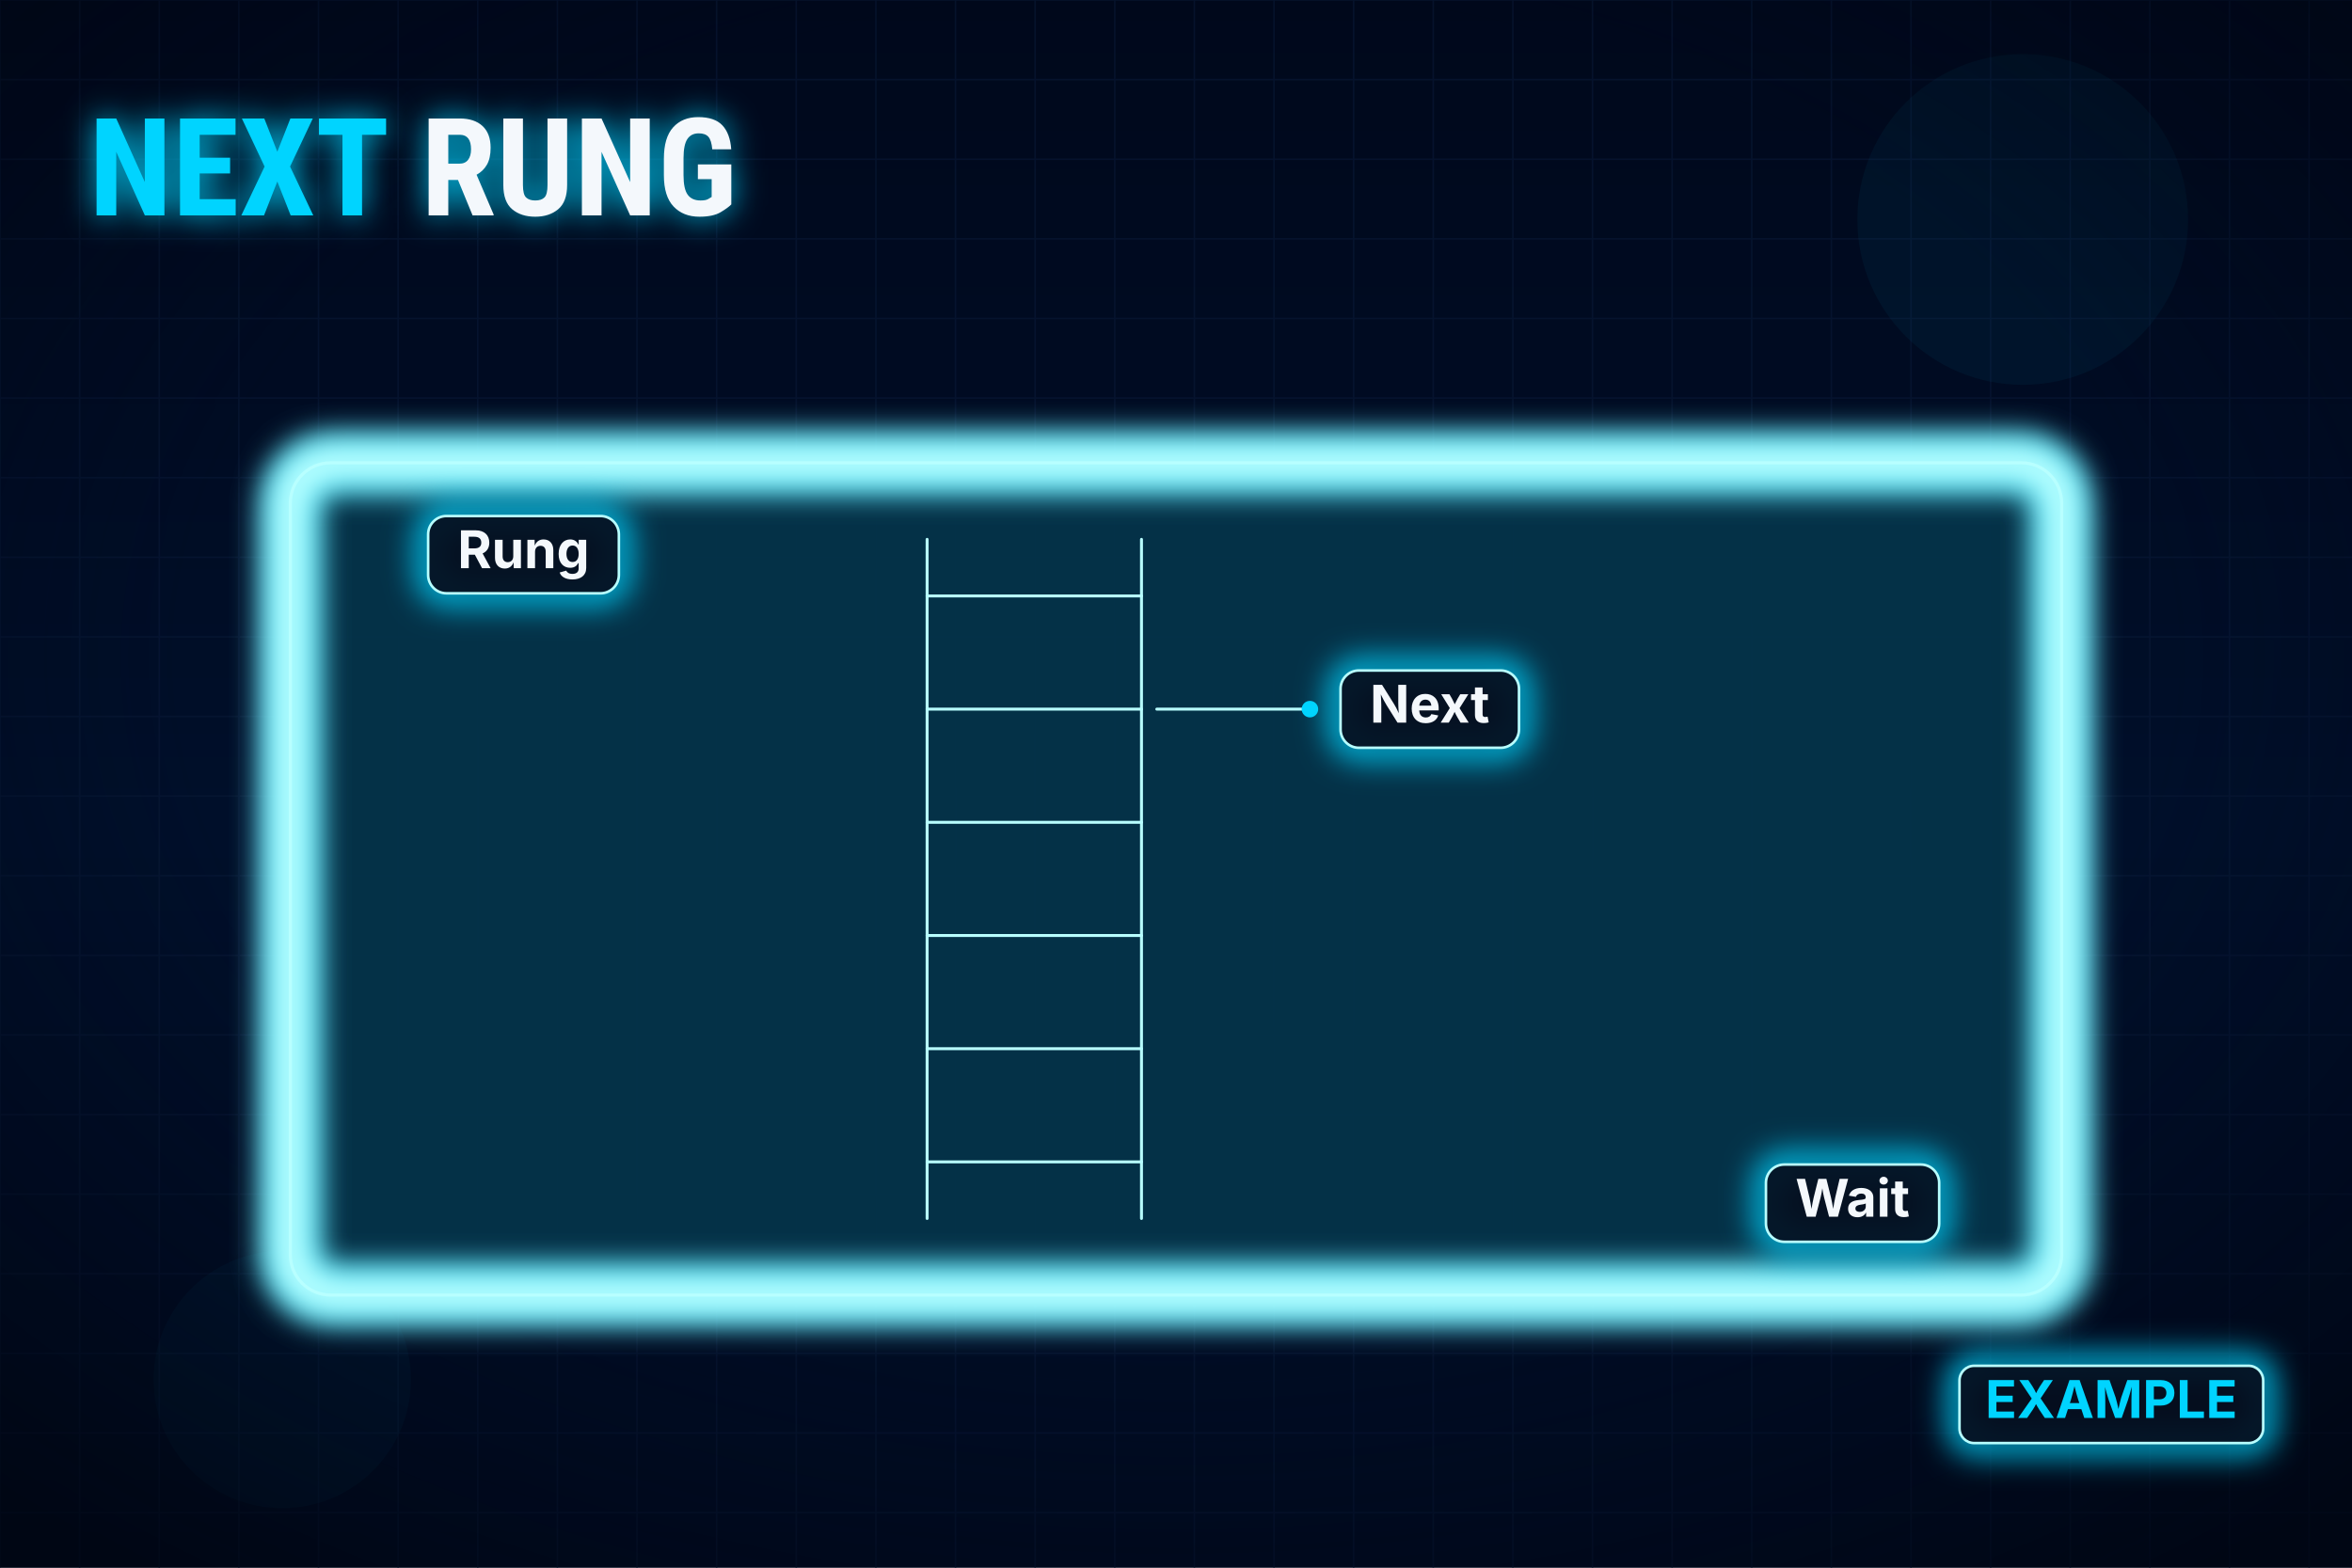
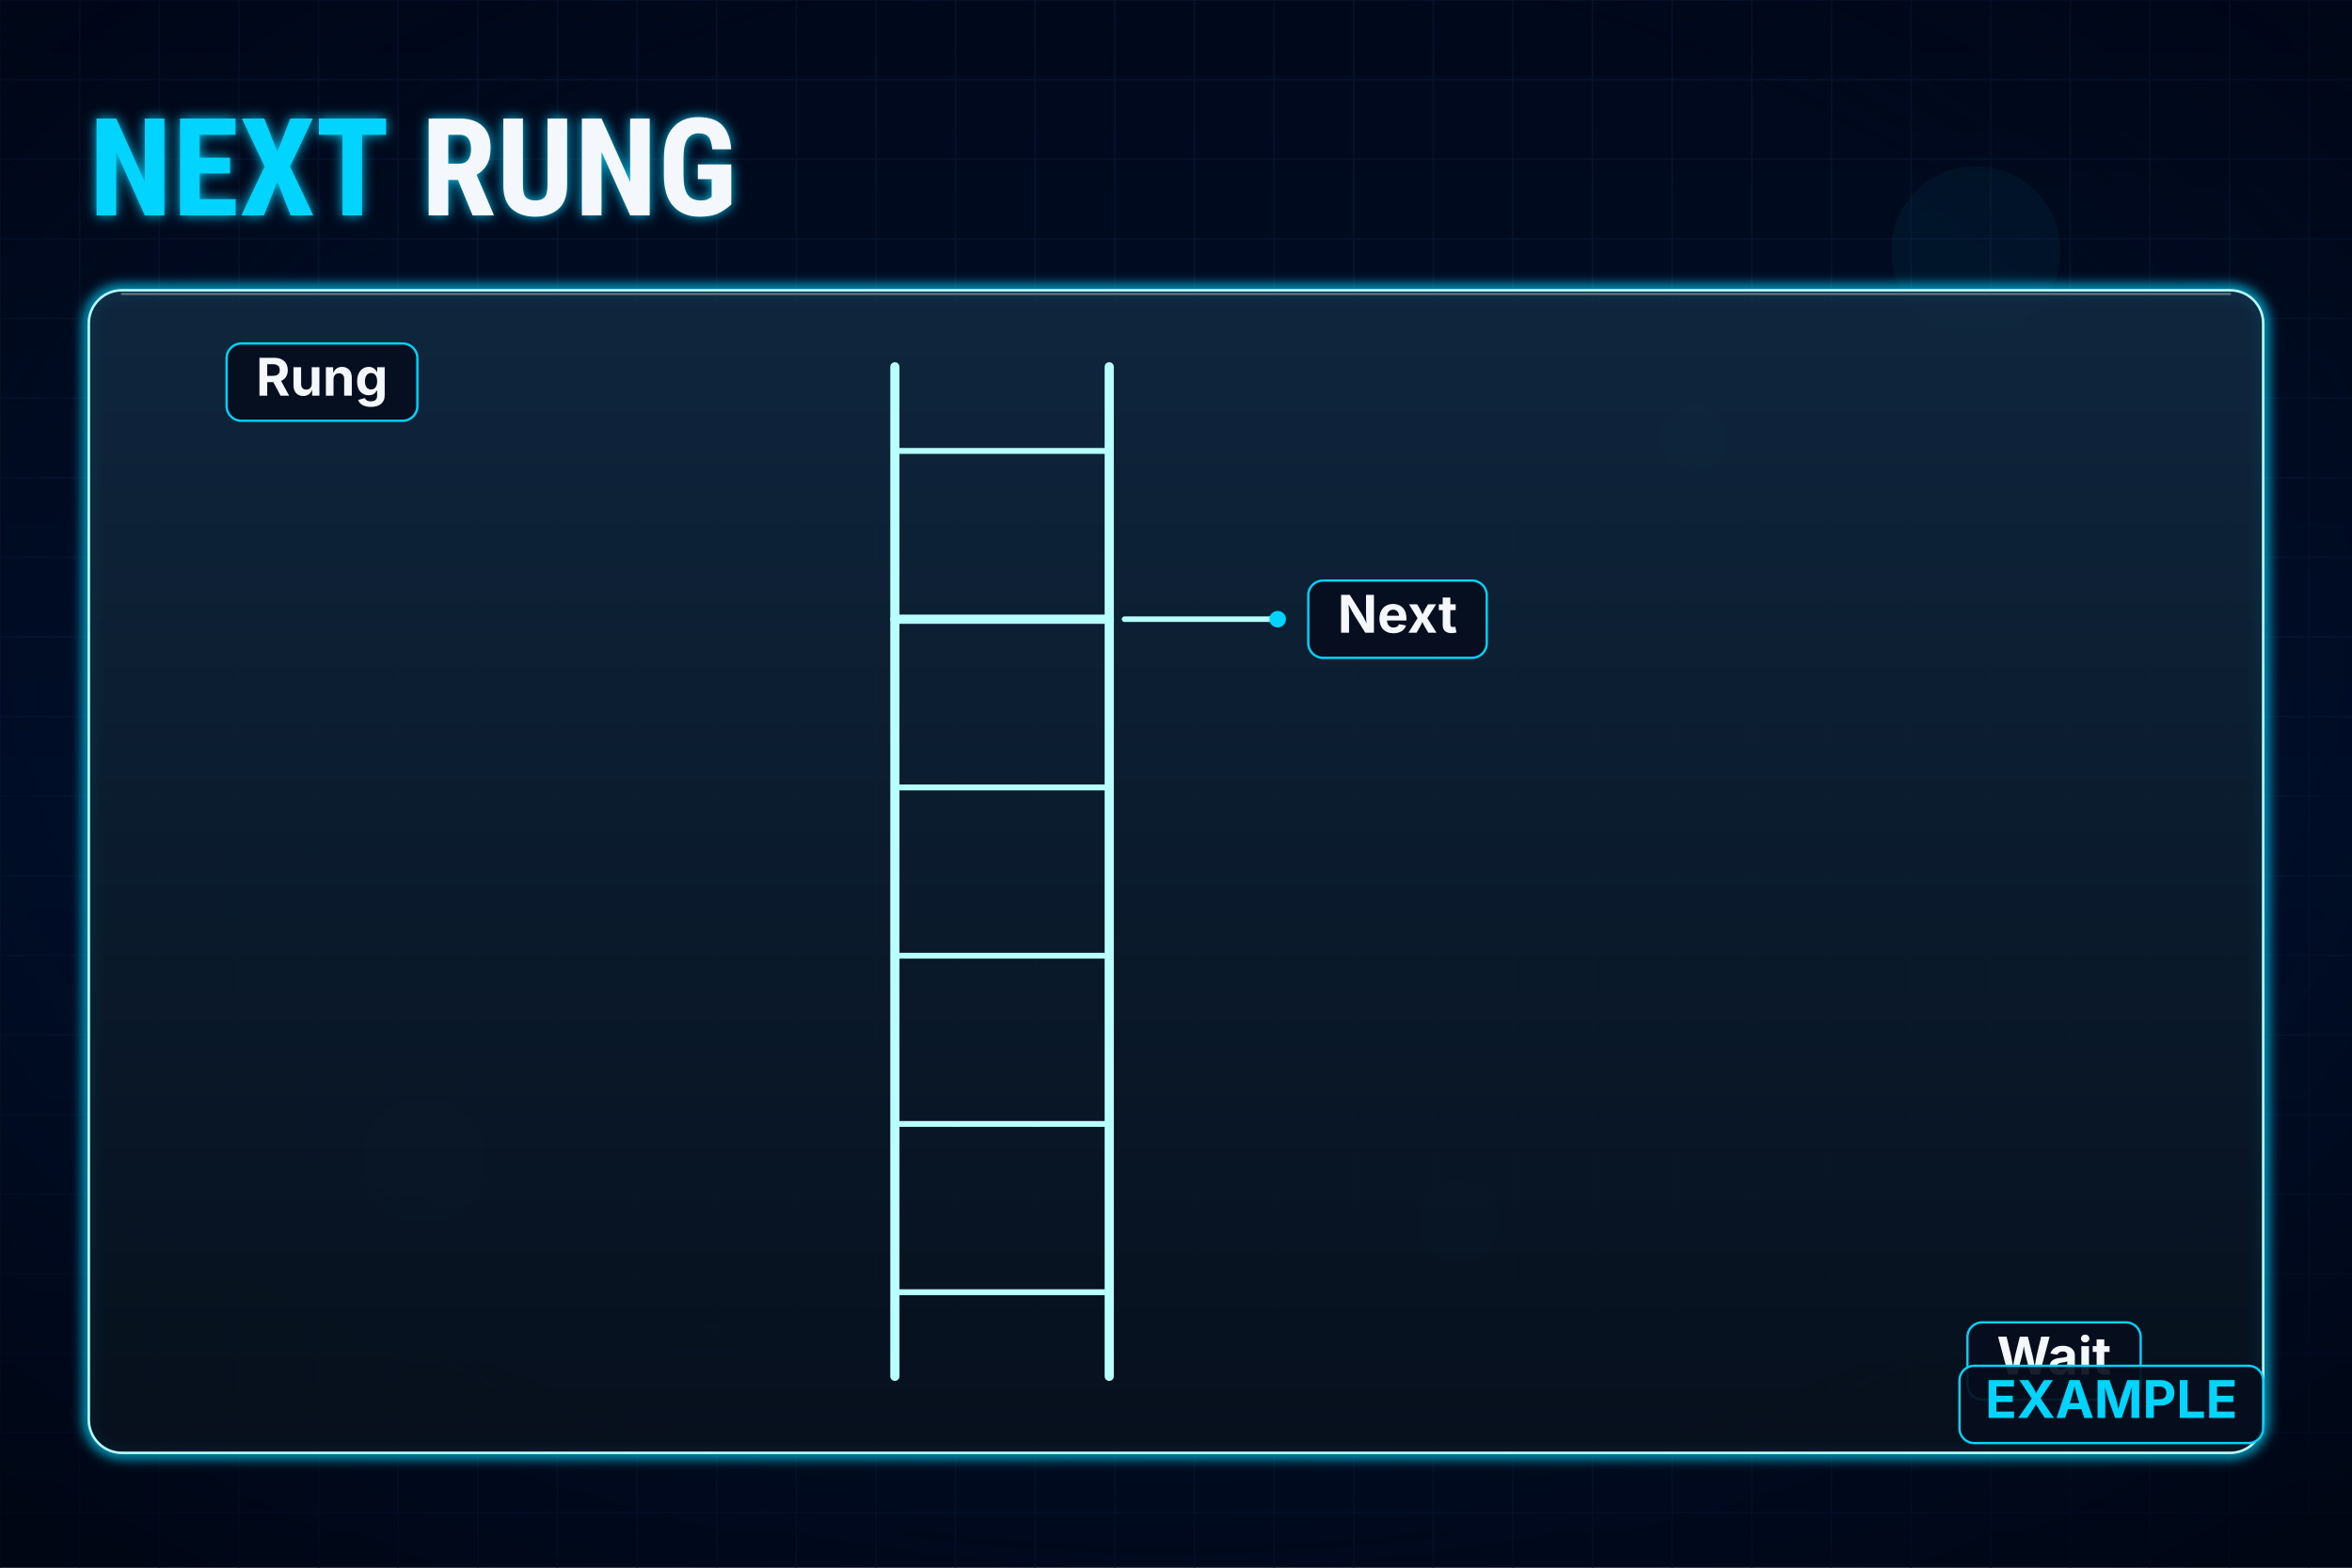
<svg xmlns="http://www.w3.org/2000/svg" width="1536" height="1024" viewBox="0 0 1536 1024">
  <defs>
    <style>
@font-face { font-family: "Inter"; src: url("file:///agent/repos/claude/skills/illustration-engine/illustration_engine/assets/fonts/Inter-Regular.ttf") format("truetype"); font-weight: 400; font-style: normal; }
@font-face { font-family: "Inter"; src: url("file:///agent/repos/claude/skills/illustration-engine/illustration_engine/assets/fonts/Inter-SemiBold.ttf") format("truetype"); font-weight: 600; font-style: normal; }
@font-face { font-family: "Inter"; src: url("file:///agent/repos/claude/skills/illustration-engine/illustration_engine/assets/fonts/Inter-Bold.ttf") format("truetype"); font-weight: 700; font-style: normal; }
@font-face { font-family: "Roboto Condensed"; src: url("file:///agent/repos/claude/skills/illustration-engine/illustration_engine/assets/fonts/RobotoCondensed-Bold.ttf") format("truetype"); font-weight: 700; font-style: normal; }
</style>
    <linearGradient id="bg1" x1="0" y1="0" x2="0" y2="1">
      <stop offset="0%" stop-color="#00081B" />
      <stop offset="52%" stop-color="#000F2A" />
      <stop offset="100%" stop-color="#000B21" />
    </linearGradient>
    <radialGradient id="vig2" cx="50%" cy="42%" r="72%">
      <stop offset="58%" stop-color="#00081B" stop-opacity="0" />
      <stop offset="100%" stop-color="#00040F" stop-opacity="0.72" />
    </radialGradient>
    <filter id="bloom" x="-150%" y="-150%" width="400%" height="400%" color-interpolation-filters="sRGB">
-       <feGaussianBlur in="SourceGraphic" stdDeviation="10" />
+       <feGaussianBlur in="SourceGraphic" stdDeviation="4" />
    </filter>
+     <linearGradient id="glass3" x1="0" y1="0" x2="0" y2="1">
+       <stop offset="0%" stop-color="#10283F" />
+       <stop offset="100%" stop-color="#07101C" />
+     </linearGradient>
  </defs>
  <rect x="0" y="0" width="1536" height="1024" rx="0" ry="0" fill="url(#bg1)" fill-opacity="1" stroke="none" stroke-width="0" stroke-opacity="1" />
  <g opacity="0.55">
    <line x1="0" y1="0" x2="0" y2="1024" stroke="#0A1A38" stroke-width="1" stroke-linecap="round" stroke-opacity="1" />
    <line x1="52" y1="0" x2="52" y2="1024" stroke="#0A1A38" stroke-width="1" stroke-linecap="round" stroke-opacity="1" />
    <line x1="104" y1="0" x2="104" y2="1024" stroke="#0A1A38" stroke-width="1" stroke-linecap="round" stroke-opacity="1" />
    <line x1="156" y1="0" x2="156" y2="1024" stroke="#0A1A38" stroke-width="1" stroke-linecap="round" stroke-opacity="1" />
    <line x1="208" y1="0" x2="208" y2="1024" stroke="#0A1A38" stroke-width="1" stroke-linecap="round" stroke-opacity="1" />
    <line x1="260" y1="0" x2="260" y2="1024" stroke="#0A1A38" stroke-width="1" stroke-linecap="round" stroke-opacity="1" />
    <line x1="312" y1="0" x2="312" y2="1024" stroke="#0A1A38" stroke-width="1" stroke-linecap="round" stroke-opacity="1" />
    <line x1="364" y1="0" x2="364" y2="1024" stroke="#0A1A38" stroke-width="1" stroke-linecap="round" stroke-opacity="1" />
    <line x1="416" y1="0" x2="416" y2="1024" stroke="#0A1A38" stroke-width="1" stroke-linecap="round" stroke-opacity="1" />
    <line x1="468" y1="0" x2="468" y2="1024" stroke="#0A1A38" stroke-width="1" stroke-linecap="round" stroke-opacity="1" />
    <line x1="520" y1="0" x2="520" y2="1024" stroke="#0A1A38" stroke-width="1" stroke-linecap="round" stroke-opacity="1" />
    <line x1="572" y1="0" x2="572" y2="1024" stroke="#0A1A38" stroke-width="1" stroke-linecap="round" stroke-opacity="1" />
    <line x1="624" y1="0" x2="624" y2="1024" stroke="#0A1A38" stroke-width="1" stroke-linecap="round" stroke-opacity="1" />
    <line x1="676" y1="0" x2="676" y2="1024" stroke="#0A1A38" stroke-width="1" stroke-linecap="round" stroke-opacity="1" />
    <line x1="728" y1="0" x2="728" y2="1024" stroke="#0A1A38" stroke-width="1" stroke-linecap="round" stroke-opacity="1" />
    <line x1="780" y1="0" x2="780" y2="1024" stroke="#0A1A38" stroke-width="1" stroke-linecap="round" stroke-opacity="1" />
    <line x1="832" y1="0" x2="832" y2="1024" stroke="#0A1A38" stroke-width="1" stroke-linecap="round" stroke-opacity="1" />
    <line x1="884" y1="0" x2="884" y2="1024" stroke="#0A1A38" stroke-width="1" stroke-linecap="round" stroke-opacity="1" />
    <line x1="936" y1="0" x2="936" y2="1024" stroke="#0A1A38" stroke-width="1" stroke-linecap="round" stroke-opacity="1" />
    <line x1="988" y1="0" x2="988" y2="1024" stroke="#0A1A38" stroke-width="1" stroke-linecap="round" stroke-opacity="1" />
    <line x1="1040" y1="0" x2="1040" y2="1024" stroke="#0A1A38" stroke-width="1" stroke-linecap="round" stroke-opacity="1" />
    <line x1="1092" y1="0" x2="1092" y2="1024" stroke="#0A1A38" stroke-width="1" stroke-linecap="round" stroke-opacity="1" />
    <line x1="1144" y1="0" x2="1144" y2="1024" stroke="#0A1A38" stroke-width="1" stroke-linecap="round" stroke-opacity="1" />
    <line x1="1196" y1="0" x2="1196" y2="1024" stroke="#0A1A38" stroke-width="1" stroke-linecap="round" stroke-opacity="1" />
    <line x1="1248" y1="0" x2="1248" y2="1024" stroke="#0A1A38" stroke-width="1" stroke-linecap="round" stroke-opacity="1" />
    <line x1="1300" y1="0" x2="1300" y2="1024" stroke="#0A1A38" stroke-width="1" stroke-linecap="round" stroke-opacity="1" />
    <line x1="1352" y1="0" x2="1352" y2="1024" stroke="#0A1A38" stroke-width="1" stroke-linecap="round" stroke-opacity="1" />
    <line x1="1404" y1="0" x2="1404" y2="1024" stroke="#0A1A38" stroke-width="1" stroke-linecap="round" stroke-opacity="1" />
    <line x1="1456" y1="0" x2="1456" y2="1024" stroke="#0A1A38" stroke-width="1" stroke-linecap="round" stroke-opacity="1" />
    <line x1="1508" y1="0" x2="1508" y2="1024" stroke="#0A1A38" stroke-width="1" stroke-linecap="round" stroke-opacity="1" />
    <line x1="0" y1="0" x2="1536" y2="0" stroke="#0A1A38" stroke-width="1" stroke-linecap="round" stroke-opacity="1" />
    <line x1="0" y1="52" x2="1536" y2="52" stroke="#0A1A38" stroke-width="1" stroke-linecap="round" stroke-opacity="1" />
    <line x1="0" y1="104" x2="1536" y2="104" stroke="#0A1A38" stroke-width="1" stroke-linecap="round" stroke-opacity="1" />
    <line x1="0" y1="156" x2="1536" y2="156" stroke="#0A1A38" stroke-width="1" stroke-linecap="round" stroke-opacity="1" />
    <line x1="0" y1="208" x2="1536" y2="208" stroke="#0A1A38" stroke-width="1" stroke-linecap="round" stroke-opacity="1" />
    <line x1="0" y1="260" x2="1536" y2="260" stroke="#0A1A38" stroke-width="1" stroke-linecap="round" stroke-opacity="1" />
    <line x1="0" y1="312" x2="1536" y2="312" stroke="#0A1A38" stroke-width="1" stroke-linecap="round" stroke-opacity="1" />
    <line x1="0" y1="364" x2="1536" y2="364" stroke="#0A1A38" stroke-width="1" stroke-linecap="round" stroke-opacity="1" />
    <line x1="0" y1="416" x2="1536" y2="416" stroke="#0A1A38" stroke-width="1" stroke-linecap="round" stroke-opacity="1" />
    <line x1="0" y1="468" x2="1536" y2="468" stroke="#0A1A38" stroke-width="1" stroke-linecap="round" stroke-opacity="1" />
    <line x1="0" y1="520" x2="1536" y2="520" stroke="#0A1A38" stroke-width="1" stroke-linecap="round" stroke-opacity="1" />
    <line x1="0" y1="572" x2="1536" y2="572" stroke="#0A1A38" stroke-width="1" stroke-linecap="round" stroke-opacity="1" />
    <line x1="0" y1="624" x2="1536" y2="624" stroke="#0A1A38" stroke-width="1" stroke-linecap="round" stroke-opacity="1" />
    <line x1="0" y1="676" x2="1536" y2="676" stroke="#0A1A38" stroke-width="1" stroke-linecap="round" stroke-opacity="1" />
    <line x1="0" y1="728" x2="1536" y2="728" stroke="#0A1A38" stroke-width="1" stroke-linecap="round" stroke-opacity="1" />
    <line x1="0" y1="780" x2="1536" y2="780" stroke="#0A1A38" stroke-width="1" stroke-linecap="round" stroke-opacity="1" />
    <line x1="0" y1="832" x2="1536" y2="832" stroke="#0A1A38" stroke-width="1" stroke-linecap="round" stroke-opacity="1" />
    <line x1="0" y1="884" x2="1536" y2="884" stroke="#0A1A38" stroke-width="1" stroke-linecap="round" stroke-opacity="1" />
    <line x1="0" y1="936" x2="1536" y2="936" stroke="#0A1A38" stroke-width="1" stroke-linecap="round" stroke-opacity="1" />
    <line x1="0" y1="988" x2="1536" y2="988" stroke="#0A1A38" stroke-width="1" stroke-linecap="round" stroke-opacity="1" />
  </g>
-   <circle cx="1320.96" cy="143.36" r="108" fill="#00D4FF" fill-opacity="0.045" stroke="none" stroke-width="0" />
-   <circle cx="184.32" cy="901.12" r="84" fill="#00D4FF" fill-opacity="0.045" stroke="none" stroke-width="0" />
+   <circle cx="1290.24" cy="163.84" r="55.2" fill="#00D4FF" fill-opacity="0.05" stroke="none" stroke-width="0" />
+   <circle cx="1105.92" cy="286.72" r="21.6" fill="#00D4FF" fill-opacity="0.05" stroke="none" stroke-width="0" />
+   <circle cx="276.48" cy="757.76" r="40.8" fill="#00D4FF" fill-opacity="0.05" stroke="none" stroke-width="0" />
+   <circle cx="460.8" cy="880.64" r="16.8" fill="#00D4FF" fill-opacity="0.05" stroke="none" stroke-width="0" />
+   <circle cx="952.32" cy="798.72" r="26.4" fill="#00D4FF" fill-opacity="0.05" stroke="none" stroke-width="0" />
  <rect x="0" y="0" width="1536" height="1024" rx="0" ry="0" fill="url(#vig2)" fill-opacity="1" stroke="none" stroke-width="0" stroke-opacity="1" />
  <text x="58" y="140.68" fill="#00D4FF" fill-opacity="0.9" font-family="Roboto Condensed" font-weight="700" font-size="89" text-anchor="start" filter="url(#bloom)">NEXT</text>
  <text x="58" y="140.68" fill="#00D4FF" fill-opacity="1" font-family="Roboto Condensed" font-weight="700" font-size="89" text-anchor="start">NEXT</text>
  <text x="274.81" y="140.68" fill="#00D4FF" fill-opacity="0.9" font-family="Roboto Condensed" font-weight="700" font-size="89" text-anchor="start" filter="url(#bloom)">RUNG</text>
  <text x="274.81" y="140.68" fill="#F4F8FC" fill-opacity="1" font-family="Roboto Condensed" font-weight="700" font-size="89" text-anchor="start">RUNG</text>
-   <rect x="189.6" y="302.3" width="1156.8" height="543.6" rx="26.4" ry="26.4" fill="#060E1E" fill-opacity="0.9" stroke="none" stroke-width="0" stroke-opacity="1" />
-   <rect x="189.6" y="302.3" width="1156.8" height="543.6" rx="26.4" ry="26.4" fill="#00D4FF" fill-opacity="0.18" stroke="none" stroke-width="0" stroke-opacity="1" />
-   <rect x="189.6" y="302.3" width="1156.8" height="543.6" rx="26.4" ry="26.4" fill="none" fill-opacity="0.8" stroke="#00D4FF" stroke-width="32" stroke-opacity="1" filter="url(#bloom)" />
-   <rect x="189.6" y="302.3" width="1156.8" height="543.6" rx="26.4" ry="26.4" fill="none" fill-opacity="0.55" stroke="#B8FFFF" stroke-width="32" stroke-opacity="1" filter="url(#bloom)" />
-   <rect x="189.6" y="302.3" width="1156.8" height="543.6" rx="26.4" ry="26.4" fill="none" fill-opacity="1" stroke="#B8FFFF" stroke-width="2.04" stroke-opacity="1" />
-   <line x1="605.46" y1="352.3" x2="605.46" y2="795.9" stroke="#00D4FF" stroke-width="32" stroke-linecap="round" stroke-opacity="0.85" filter="url(#bloom)" />
-   <line x1="605.46" y1="352.3" x2="605.46" y2="795.9" stroke="#B8FFFF" stroke-width="1.92" stroke-linecap="round" stroke-opacity="1" />
-   <line x1="745.46" y1="352.3" x2="745.46" y2="795.9" stroke="#00D4FF" stroke-width="32" stroke-linecap="round" stroke-opacity="0.85" filter="url(#bloom)" />
-   <line x1="745.46" y1="352.3" x2="745.46" y2="795.9" stroke="#B8FFFF" stroke-width="1.92" stroke-linecap="round" stroke-opacity="1" />
-   <line x1="605.46" y1="389.27" x2="745.46" y2="389.27" stroke="#00D4FF" stroke-width="32" stroke-linecap="round" stroke-opacity="0.85" filter="url(#bloom)" />
-   <line x1="605.46" y1="389.27" x2="745.46" y2="389.27" stroke="#B8FFFF" stroke-width="1.92" stroke-linecap="round" stroke-opacity="1" />
-   <line x1="605.46" y1="463.2" x2="745.46" y2="463.2" stroke="#F4F8FC" stroke-width="32" stroke-linecap="round" stroke-opacity="0.85" filter="url(#bloom)" />
-   <line x1="605.46" y1="463.2" x2="745.46" y2="463.2" stroke="#B8FFFF" stroke-width="1.92" stroke-linecap="round" stroke-opacity="1" />
-   <line x1="755.46" y1="463.2" x2="855.46" y2="463.2" stroke="#00D4FF" stroke-width="32" stroke-linecap="round" stroke-opacity="0.85" filter="url(#bloom)" />
-   <line x1="755.46" y1="463.2" x2="855.46" y2="463.2" stroke="#B8FFFF" stroke-width="1.92" stroke-linecap="round" stroke-opacity="1" />
-   <circle cx="855.46" cy="463.2" r="5.4" fill="#00D4FF" fill-opacity="1" stroke="none" stroke-width="0" />
-   <rect x="875.46" y="437.96" width="116.54" height="50.48" rx="12" ry="12" fill="none" fill-opacity="0.85" stroke="#00D4FF" stroke-width="14.4" stroke-opacity="1" filter="url(#bloom)" />
-   <rect x="875.46" y="437.96" width="116.54" height="50.48" rx="12" ry="12" fill="#060E1E" fill-opacity="0.92" stroke="none" stroke-width="0" stroke-opacity="1" />
-   <rect x="875.46" y="437.96" width="116.54" height="50.48" rx="12" ry="12" fill="none" fill-opacity="1" stroke="#B8FFFF" stroke-width="1.68" stroke-opacity="1" />
-   <text x="933.73" y="472.04" fill="#F4F8FC" fill-opacity="1" font-family="Inter" font-weight="700" font-size="34" text-anchor="middle">Next</text>
-   <line x1="605.46" y1="537.13" x2="745.46" y2="537.13" stroke="#00D4FF" stroke-width="32" stroke-linecap="round" stroke-opacity="0.85" filter="url(#bloom)" />
-   <line x1="605.46" y1="537.13" x2="745.46" y2="537.13" stroke="#B8FFFF" stroke-width="1.92" stroke-linecap="round" stroke-opacity="1" />
-   <line x1="605.46" y1="611.07" x2="745.46" y2="611.07" stroke="#00D4FF" stroke-width="32" stroke-linecap="round" stroke-opacity="0.85" filter="url(#bloom)" />
-   <line x1="605.46" y1="611.07" x2="745.46" y2="611.07" stroke="#B8FFFF" stroke-width="1.92" stroke-linecap="round" stroke-opacity="1" />
-   <line x1="605.46" y1="685" x2="745.46" y2="685" stroke="#00D4FF" stroke-width="32" stroke-linecap="round" stroke-opacity="0.85" filter="url(#bloom)" />
-   <line x1="605.46" y1="685" x2="745.46" y2="685" stroke="#B8FFFF" stroke-width="1.92" stroke-linecap="round" stroke-opacity="1" />
-   <line x1="605.46" y1="758.93" x2="745.46" y2="758.93" stroke="#00D4FF" stroke-width="32" stroke-linecap="round" stroke-opacity="0.85" filter="url(#bloom)" />
-   <line x1="605.46" y1="758.93" x2="745.46" y2="758.93" stroke="#B8FFFF" stroke-width="1.92" stroke-linecap="round" stroke-opacity="1" />
-   <rect x="279.6" y="337.06" width="124.56" height="50.48" rx="12" ry="12" fill="none" fill-opacity="0.85" stroke="#00D4FF" stroke-width="14.4" stroke-opacity="1" filter="url(#bloom)" />
-   <rect x="279.6" y="337.06" width="124.56" height="50.48" rx="12" ry="12" fill="#060E1E" fill-opacity="0.92" stroke="none" stroke-width="0" stroke-opacity="1" />
-   <rect x="279.6" y="337.06" width="124.56" height="50.48" rx="12" ry="12" fill="none" fill-opacity="1" stroke="#B8FFFF" stroke-width="1.68" stroke-opacity="1" />
-   <text x="341.88" y="371.14" fill="#F4F8FC" fill-opacity="1" font-family="Inter" font-weight="700" font-size="34" text-anchor="middle">Rung</text>
-   <rect x="1153.27" y="760.66" width="113.13" height="50.48" rx="12" ry="12" fill="none" fill-opacity="0.85" stroke="#00D4FF" stroke-width="14.4" stroke-opacity="1" filter="url(#bloom)" />
-   <rect x="1153.27" y="760.66" width="113.13" height="50.48" rx="12" ry="12" fill="#060E1E" fill-opacity="0.92" stroke="none" stroke-width="0" stroke-opacity="1" />
-   <rect x="1153.27" y="760.66" width="113.13" height="50.48" rx="12" ry="12" fill="none" fill-opacity="1" stroke="#B8FFFF" stroke-width="1.68" stroke-opacity="1" />
-   <text x="1209.83" y="794.74" fill="#F4F8FC" fill-opacity="1" font-family="Inter" font-weight="700" font-size="34" text-anchor="middle">Wait</text>
-   <rect x="1279.67" y="892.12" width="198.33" height="50.48" rx="9.6" ry="9.6" fill="none" fill-opacity="0.85" stroke="#00D4FF" stroke-width="14.4" stroke-opacity="1" filter="url(#bloom)" />
-   <rect x="1279.67" y="892.12" width="198.33" height="50.48" rx="9.6" ry="9.6" fill="#060E1E" fill-opacity="0.92" stroke="none" stroke-width="0" stroke-opacity="1" />
-   <rect x="1279.67" y="892.12" width="198.33" height="50.48" rx="9.6" ry="9.6" fill="none" fill-opacity="1" stroke="#B8FFFF" stroke-width="1.68" stroke-opacity="1" />
+   <rect x="58" y="189.6" width="1420" height="759.4" rx="21.6" ry="21.6" fill="none" fill-opacity="0.55" stroke="#00D4FF" stroke-width="6" stroke-opacity="1" filter="url(#bloom)" />
+   <rect x="58" y="189.6" width="1420" height="759.4" rx="21.6" ry="21.6" fill="url(#glass3)" fill-opacity="0.92" stroke="none" stroke-width="0" stroke-opacity="1" />
+   <rect x="58" y="189.6" width="1420" height="759.4" rx="21.6" ry="21.6" fill="none" fill-opacity="0.95" stroke="#B8FFFF" stroke-width="1.62" stroke-opacity="1" />
+   <line x1="79.6" y1="192" x2="1456.4" y2="192" stroke="#F4F8FC" stroke-width="1.44" stroke-linecap="round" stroke-opacity="0.35" />
+   <line x1="584.4" y1="239.6" x2="584.4" y2="899" stroke="#00D4FF" stroke-width="13.2" stroke-linecap="round" stroke-opacity="0.9" filter="url(#bloom)" />
+   <line x1="584.4" y1="239.6" x2="584.4" y2="899" stroke="#B8FFFF" stroke-width="6" stroke-linecap="round" stroke-opacity="1" />
+   <line x1="724.4" y1="239.6" x2="724.4" y2="899" stroke="#00D4FF" stroke-width="13.2" stroke-linecap="round" stroke-opacity="0.9" filter="url(#bloom)" />
+   <line x1="724.4" y1="239.6" x2="724.4" y2="899" stroke="#B8FFFF" stroke-width="6" stroke-linecap="round" stroke-opacity="1" />
+   <line x1="584.4" y1="294.55" x2="724.4" y2="294.55" stroke="#00D4FF" stroke-width="8.45" stroke-linecap="round" stroke-opacity="0.9" filter="url(#bloom)" />
+   <line x1="584.4" y1="294.55" x2="724.4" y2="294.55" stroke="#B8FFFF" stroke-width="3.84" stroke-linecap="round" stroke-opacity="1" />
+   <line x1="584.4" y1="404.45" x2="724.4" y2="404.45" stroke="#F4F8FC" stroke-width="13.2" stroke-linecap="round" stroke-opacity="0.9" filter="url(#bloom)" />
+   <line x1="584.4" y1="404.45" x2="724.4" y2="404.45" stroke="#B8FFFF" stroke-width="6" stroke-linecap="round" stroke-opacity="1" />
+   <line x1="734.4" y1="404.45" x2="834.4" y2="404.45" stroke="#00D4FF" stroke-width="7.92" stroke-linecap="round" stroke-opacity="0.9" filter="url(#bloom)" />
+   <line x1="734.4" y1="404.45" x2="834.4" y2="404.45" stroke="#B8FFFF" stroke-width="3.6" stroke-linecap="round" stroke-opacity="1" />
+   <circle cx="834.4" cy="404.45" r="5.4" fill="#00D4FF" fill-opacity="1" stroke="none" stroke-width="0" />
+   <rect x="854.4" y="379.21" width="116.54" height="50.48" rx="9.6" ry="9.6" fill="#060E1E" fill-opacity="0.92" stroke="#00D4FF" stroke-width="1.5" stroke-opacity="1" />
+   <text x="912.67" y="413.29" fill="#F4F8FC" fill-opacity="1" font-family="Inter" font-weight="700" font-size="34" text-anchor="middle">Next</text>
+   <line x1="584.4" y1="514.35" x2="724.4" y2="514.35" stroke="#00D4FF" stroke-width="8.45" stroke-linecap="round" stroke-opacity="0.9" filter="url(#bloom)" />
+   <line x1="584.4" y1="514.35" x2="724.4" y2="514.35" stroke="#B8FFFF" stroke-width="3.84" stroke-linecap="round" stroke-opacity="1" />
+   <line x1="584.4" y1="624.25" x2="724.4" y2="624.25" stroke="#00D4FF" stroke-width="8.45" stroke-linecap="round" stroke-opacity="0.9" filter="url(#bloom)" />
+   <line x1="584.4" y1="624.25" x2="724.4" y2="624.25" stroke="#B8FFFF" stroke-width="3.84" stroke-linecap="round" stroke-opacity="1" />
+   <line x1="584.4" y1="734.15" x2="724.4" y2="734.15" stroke="#00D4FF" stroke-width="8.45" stroke-linecap="round" stroke-opacity="0.9" filter="url(#bloom)" />
+   <line x1="584.4" y1="734.15" x2="724.4" y2="734.15" stroke="#B8FFFF" stroke-width="3.84" stroke-linecap="round" stroke-opacity="1" />
+   <line x1="584.4" y1="844.05" x2="724.4" y2="844.05" stroke="#00D4FF" stroke-width="8.45" stroke-linecap="round" stroke-opacity="0.9" filter="url(#bloom)" />
+   <line x1="584.4" y1="844.05" x2="724.4" y2="844.05" stroke="#B8FFFF" stroke-width="3.84" stroke-linecap="round" stroke-opacity="1" />
+   <rect x="148" y="224.36" width="124.56" height="50.48" rx="9.6" ry="9.6" fill="#060E1E" fill-opacity="0.92" stroke="#00D4FF" stroke-width="1.5" stroke-opacity="1" />
+   <text x="210.28" y="258.44" fill="#F4F8FC" fill-opacity="1" font-family="Inter" font-weight="700" font-size="34" text-anchor="middle">Rung</text>
+   <rect x="1284.87" y="863.76" width="113.13" height="50.48" rx="9.6" ry="9.6" fill="#060E1E" fill-opacity="0.92" stroke="#00D4FF" stroke-width="1.5" stroke-opacity="1" />
+   <text x="1341.43" y="897.84" fill="#F4F8FC" fill-opacity="1" font-family="Inter" font-weight="700" font-size="34" text-anchor="middle">Wait</text>
+   <rect x="1279.67" y="892.12" width="198.33" height="50.48" rx="9.6" ry="9.6" fill="#060E1E" fill-opacity="0.92" stroke="#00D4FF" stroke-width="1.5" stroke-opacity="1" />
  <text x="1378.83" y="926.2" fill="#00D4FF" fill-opacity="1" font-family="Inter" font-weight="700" font-size="34" text-anchor="middle">EXAMPLE</text>
</svg>
